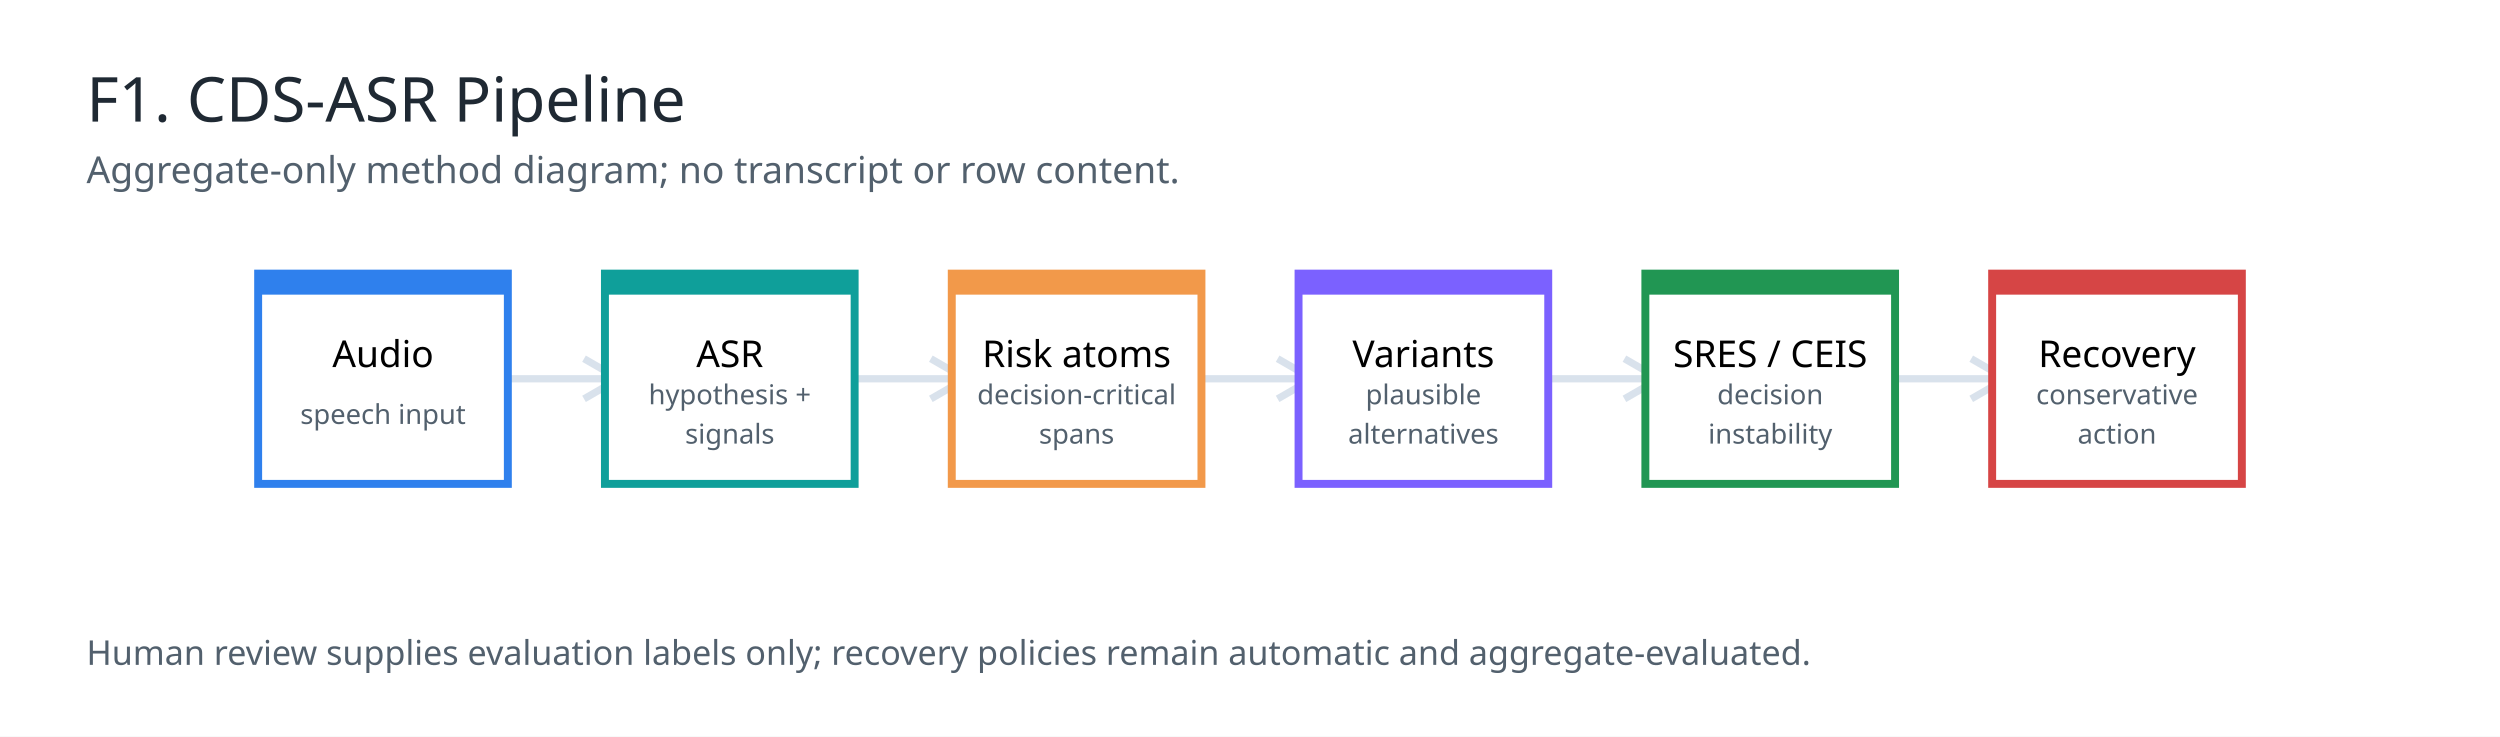
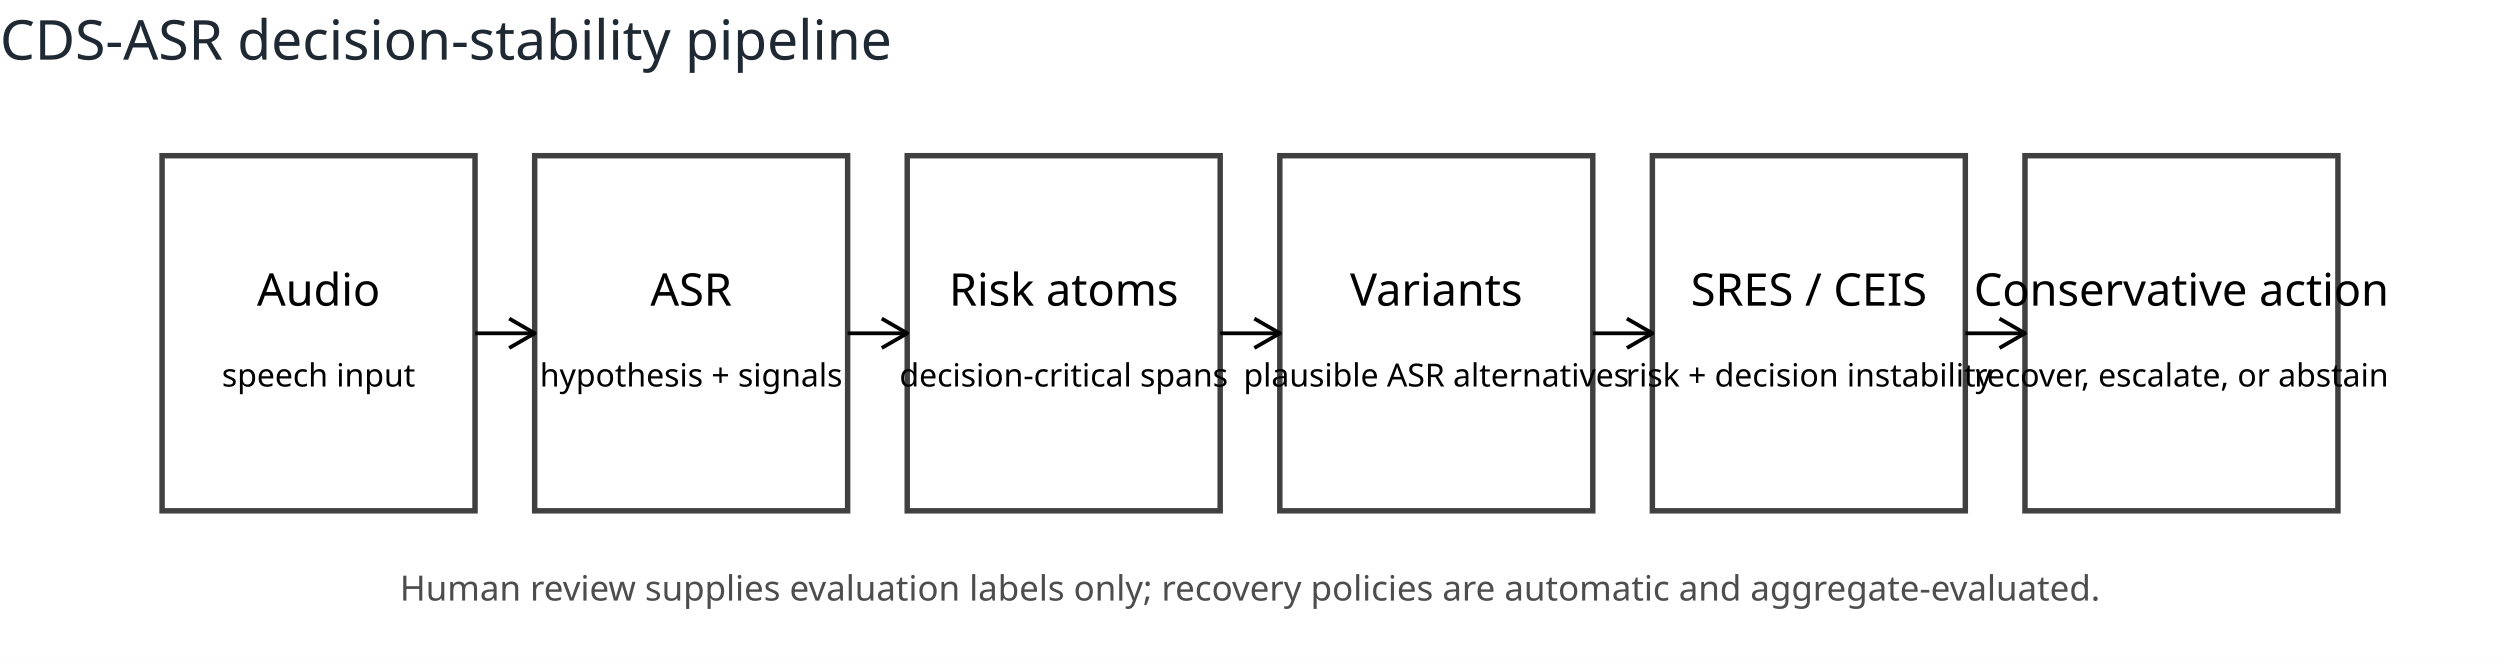
- <svg xmlns="http://www.w3.org/2000/svg" width="806.40pt" height="237.60pt" viewBox="0 0 806.40 237.60">
+ <svg xmlns="http://www.w3.org/2000/svg" width="489.60pt" height="129.60pt" viewBox="0 0 489.60 129.60">
  <g class="svglite">
    <defs>
      <style type="text/css">
    .svglite line, .svglite polyline, .svglite polygon, .svglite path, .svglite rect, .svglite circle {
      fill: none;
      stroke: #000000;
      stroke-linecap: round;
      stroke-linejoin: round;
      stroke-miterlimit: 10.00;
    }
    .svglite text {
      white-space: pre;
    }
    .svglite g.glyphgroup path {
      fill: inherit;
      stroke: none;
    }
  </style>
    </defs>
    <rect width="100%" height="100%" style="stroke: none; fill: #FFFFFF;" />
    <defs>
-       <clipPath id="cpMC4wMHw4MDYuNDB8MC4wMHwyMzcuNjA=">
-         <rect x="0.00" y="0.00" width="806.40" height="237.60" />
+       <clipPath id="cpMC4wMHw0ODkuNjB8MC4wMHwxMjkuNjA=">
+         <rect x="0.00" y="0.00" width="489.60" height="129.60" />
      </clipPath>
    </defs>
-     <g clip-path="url(#cpMC4wMHw4MDYuNDB8MC4wMHwyMzcuNjA=)">
-       <rect x="0.00" y="0.00" width="806.40" height="237.60" style="stroke-width: 0.00; stroke: none;" />
-       <line x1="159.34" y1="122.18" x2="199.61" y2="122.18" style="stroke-width: 2.35; stroke: #D9E2EC; stroke-linecap: butt;" />
-       <polyline points="188.38,128.66 199.61,122.18 188.38,115.70 " style="stroke-width: 2.35; stroke: #D9E2EC; stroke-linecap: butt;" />
-       <line x1="271.20" y1="122.18" x2="311.47" y2="122.18" style="stroke-width: 2.35; stroke: #D9E2EC; stroke-linecap: butt;" />
-       <polyline points="300.25,128.66 311.47,122.18 300.25,115.70 " style="stroke-width: 2.35; stroke: #D9E2EC; stroke-linecap: butt;" />
-       <line x1="383.06" y1="122.18" x2="423.34" y2="122.18" style="stroke-width: 2.35; stroke: #D9E2EC; stroke-linecap: butt;" />
-       <polyline points="412.11,128.66 423.34,122.18 412.11,115.70 " style="stroke-width: 2.35; stroke: #D9E2EC; stroke-linecap: butt;" />
-       <line x1="494.93" y1="122.18" x2="535.20" y2="122.18" style="stroke-width: 2.35; stroke: #D9E2EC; stroke-linecap: butt;" />
-       <polyline points="523.98,128.66 535.20,122.18 523.98,115.70 " style="stroke-width: 2.35; stroke: #D9E2EC; stroke-linecap: butt;" />
-       <line x1="606.79" y1="122.18" x2="647.06" y2="122.18" style="stroke-width: 2.35; stroke: #D9E2EC; stroke-linecap: butt;" />
-       <polyline points="635.84,128.66 647.06,122.18 635.84,115.70 " style="stroke-width: 2.35; stroke: #D9E2EC; stroke-linecap: butt;" />
-       <rect x="83.27" y="88.26" width="80.54" height="67.82" style="stroke-width: 2.56; stroke: #2F80ED; stroke-linecap: butt; stroke-linejoin: miter; fill: #FFFFFF;" />
-       <rect x="195.13" y="88.26" width="80.54" height="67.82" style="stroke-width: 2.56; stroke: #0F9F9A; stroke-linecap: butt; stroke-linejoin: miter; fill: #FFFFFF;" />
-       <rect x="307.00" y="88.26" width="80.54" height="67.82" style="stroke-width: 2.56; stroke: #F2994A; stroke-linecap: butt; stroke-linejoin: miter; fill: #FFFFFF;" />
-       <rect x="418.86" y="88.26" width="80.54" height="67.82" style="stroke-width: 2.56; stroke: #7B61FF; stroke-linecap: butt; stroke-linejoin: miter; fill: #FFFFFF;" />
-       <rect x="530.73" y="88.26" width="80.54" height="67.82" style="stroke-width: 2.56; stroke: #219653; stroke-linecap: butt; stroke-linejoin: miter; fill: #FFFFFF;" />
-       <rect x="642.59" y="88.26" width="80.54" height="67.82" style="stroke-width: 2.56; stroke: #D64545; stroke-linecap: butt; stroke-linejoin: miter; fill: #FFFFFF;" />
-       <rect x="83.27" y="88.26" width="80.54" height="6.78" style="stroke-width: 1.16; stroke: none; stroke-linecap: butt; stroke-linejoin: miter; fill: #2F80ED;" />
-       <rect x="195.13" y="88.26" width="80.54" height="6.78" style="stroke-width: 1.16; stroke: none; stroke-linecap: butt; stroke-linejoin: miter; fill: #0F9F9A;" />
-       <rect x="307.00" y="88.26" width="80.54" height="6.78" style="stroke-width: 1.16; stroke: none; stroke-linecap: butt; stroke-linejoin: miter; fill: #F2994A;" />
-       <rect x="418.86" y="88.26" width="80.54" height="6.78" style="stroke-width: 1.16; stroke: none; stroke-linecap: butt; stroke-linejoin: miter; fill: #7B61FF;" />
-       <rect x="530.73" y="88.26" width="80.54" height="6.78" style="stroke-width: 1.16; stroke: none; stroke-linecap: butt; stroke-linejoin: miter; fill: #219653;" />
-       <rect x="642.59" y="88.26" width="80.54" height="6.78" style="stroke-width: 1.16; stroke: none; stroke-linecap: butt; stroke-linejoin: miter; fill: #D64545;" />
-       <text x="123.54" y="118.40" text-anchor="middle" style="font-size: 11.95px; font-family: &quot;EB Garamond Initials&quot;;" textLength="30.88px" lengthAdjust="spacingAndGlyphs">Audio</text>
-       <text x="235.40" y="118.40" text-anchor="middle" style="font-size: 11.95px; font-family: &quot;EB Garamond Initials&quot;;" textLength="20.62px" lengthAdjust="spacingAndGlyphs">ASR</text>
-       <text x="347.27" y="118.40" text-anchor="middle" style="font-size: 11.95px; font-family: &quot;EB Garamond Initials&quot;;" textLength="45.00px" lengthAdjust="spacingAndGlyphs">Risk atoms</text>
-       <text x="459.13" y="118.40" text-anchor="middle" style="font-size: 11.95px; font-family: &quot;EB Garamond Initials&quot;;" textLength="42.34px" lengthAdjust="spacingAndGlyphs">Variants</text>
-       <text x="571.00" y="118.40" text-anchor="middle" style="font-size: 11.95px; font-family: &quot;EB Garamond Initials&quot;;" textLength="47.78px" lengthAdjust="spacingAndGlyphs">SRES / CEIS</text>
-       <text x="682.86" y="118.40" text-anchor="middle" style="font-size: 11.95px; font-family: &quot;EB Garamond Initials&quot;;" textLength="36.31px" lengthAdjust="spacingAndGlyphs">Recovery</text>
-       <text x="123.54" y="136.74" text-anchor="middle" style="font-size: 8.82px;fill: #52606D; font-family: &quot;EB Garamond Initials&quot;;" textLength="38.44px" lengthAdjust="spacingAndGlyphs">speech input</text>
-       <text x="235.40" y="130.39" text-anchor="middle" style="font-size: 8.82px;fill: #52606D; font-family: &quot;EB Garamond Initials&quot;;" textLength="39.59px" lengthAdjust="spacingAndGlyphs">hypothesis +</text>
-       <text x="235.40" y="143.09" text-anchor="middle" style="font-size: 8.82px;fill: #52606D; font-family: &quot;EB Garamond Initials&quot;;" textLength="22.42px" lengthAdjust="spacingAndGlyphs">signals</text>
-       <text x="347.27" y="130.39" text-anchor="middle" style="font-size: 8.82px;fill: #52606D; font-family: &quot;EB Garamond Initials&quot;;" textLength="55.61px" lengthAdjust="spacingAndGlyphs">decision-critical</text>
-       <text x="347.27" y="143.09" text-anchor="middle" style="font-size: 8.82px;fill: #52606D; font-family: &quot;EB Garamond Initials&quot;;" textLength="16.02px" lengthAdjust="spacingAndGlyphs">spans</text>
-       <text x="459.13" y="130.39" text-anchor="middle" style="font-size: 8.82px;fill: #52606D; font-family: &quot;EB Garamond Initials&quot;;" textLength="28.83px" lengthAdjust="spacingAndGlyphs">plausible</text>
-       <text x="459.13" y="143.09" text-anchor="middle" style="font-size: 8.82px;fill: #52606D; font-family: &quot;EB Garamond Initials&quot;;" textLength="38.44px" lengthAdjust="spacingAndGlyphs">alternatives</text>
-       <text x="571.00" y="130.39" text-anchor="middle" style="font-size: 8.82px;fill: #52606D; font-family: &quot;EB Garamond Initials&quot;;" textLength="26.78px" lengthAdjust="spacingAndGlyphs">decision</text>
-       <text x="571.00" y="143.09" text-anchor="middle" style="font-size: 8.82px;fill: #52606D; font-family: &quot;EB Garamond Initials&quot;;" textLength="35.23px" lengthAdjust="spacingAndGlyphs">instability</text>
-       <text x="682.86" y="130.39" text-anchor="middle" style="font-size: 8.82px;fill: #52606D; font-family: &quot;EB Garamond Initials&quot;;" textLength="39.59px" lengthAdjust="spacingAndGlyphs">conservative</text>
-       <text x="682.86" y="143.09" text-anchor="middle" style="font-size: 8.82px;fill: #52606D; font-family: &quot;EB Garamond Initials&quot;;" textLength="20.38px" lengthAdjust="spacingAndGlyphs">action</text>
-       <text x="27.90" y="59.07" style="font-size: 12.00px;fill: #52606D; font-family: &quot;EB Garamond Initials&quot;;" textLength="279.50px" lengthAdjust="spacingAndGlyphs">Aggregate-only method diagram; no transcript or row content.</text>
-       <text x="27.90" y="39.23" style="font-size: 20.00px;fill: #1F2933; font-family: &quot;EB Garamond Initials&quot;;" textLength="183.78px" lengthAdjust="spacingAndGlyphs">F1. CDS-ASR Pipeline</text>
-       <text x="27.90" y="214.45" style="font-size: 11.00px;fill: #52606D; font-family: &quot;EB Garamond Initials&quot;;" textLength="427.19px" lengthAdjust="spacingAndGlyphs">Human review supplies evaluation labels only; recovery policies remain automatic and aggregate-evaluated.</text>
+     <g clip-path="url(#cpMC4wMHw0ODkuNjB8MC4wMHwxMjkuNjA=)">
+       <rect x="0.00" y="0" width="489.60" height="129.60" style="stroke-width: 0.00; stroke: none;" />
+       <rect x="31.74" y="30.49" width="61.29" height="69.55" style="stroke-width: 1.07; stroke: #404040; stroke-linecap: butt; stroke-linejoin: miter; fill: #FFFFFF;" />
+       <rect x="104.71" y="30.49" width="61.29" height="69.55" style="stroke-width: 1.07; stroke: #404040; stroke-linecap: butt; stroke-linejoin: miter; fill: #FFFFFF;" />
+       <rect x="177.67" y="30.49" width="61.29" height="69.55" style="stroke-width: 1.07; stroke: #404040; stroke-linecap: butt; stroke-linejoin: miter; fill: #FFFFFF;" />
+       <rect x="250.64" y="30.49" width="61.29" height="69.55" style="stroke-width: 1.07; stroke: #404040; stroke-linecap: butt; stroke-linejoin: miter; fill: #FFFFFF;" />
+       <rect x="323.60" y="30.49" width="61.29" height="69.55" style="stroke-width: 1.07; stroke: #404040; stroke-linecap: butt; stroke-linejoin: miter; fill: #FFFFFF;" />
+       <rect x="396.57" y="30.49" width="61.29" height="69.55" style="stroke-width: 1.07; stroke: #404040; stroke-linecap: butt; stroke-linejoin: miter; fill: #FFFFFF;" />
+       <line x1="93.03" y1="65.27" x2="104.71" y2="65.27" style="stroke-width: 0.75; stroke-linecap: butt;" />
+       <polyline points="99.72,68.15 104.71,65.27 99.72,62.39 " style="stroke-width: 0.75; stroke-linecap: butt;" />
+       <line x1="166.00" y1="65.27" x2="177.67" y2="65.27" style="stroke-width: 0.75; stroke-linecap: butt;" />
+       <polyline points="172.68,68.15 177.67,65.27 172.68,62.39 " style="stroke-width: 0.75; stroke-linecap: butt;" />
+       <line x1="238.96" y1="65.27" x2="250.64" y2="65.27" style="stroke-width: 0.75; stroke-linecap: butt;" />
+       <polyline points="245.65,68.15 250.64,65.27 245.65,62.39 " style="stroke-width: 0.75; stroke-linecap: butt;" />
+       <line x1="311.93" y1="65.27" x2="323.60" y2="65.27" style="stroke-width: 0.75; stroke-linecap: butt;" />
+       <polyline points="318.61,68.15 323.60,65.27 318.61,62.39 " style="stroke-width: 0.75; stroke-linecap: butt;" />
+       <line x1="384.89" y1="65.27" x2="396.57" y2="65.27" style="stroke-width: 0.75; stroke-linecap: butt;" />
+       <polyline points="391.58,68.15 396.57,65.27 391.58,62.39 " style="stroke-width: 0.75; stroke-linecap: butt;" />
+       <text x="62.39" y="59.86" text-anchor="middle" style="font-size: 8.82px; font-family: &quot;EB Garamond Initials&quot;;" textLength="22.78px" lengthAdjust="spacingAndGlyphs">Audio</text>
+       <text x="135.35" y="59.86" text-anchor="middle" style="font-size: 8.82px; font-family: &quot;EB Garamond Initials&quot;;" textLength="15.22px" lengthAdjust="spacingAndGlyphs">ASR</text>
+       <text x="208.32" y="59.86" text-anchor="middle" style="font-size: 8.82px; font-family: &quot;EB Garamond Initials&quot;;" textLength="33.19px" lengthAdjust="spacingAndGlyphs">Risk atoms</text>
+       <text x="281.28" y="59.86" text-anchor="middle" style="font-size: 8.82px; font-family: &quot;EB Garamond Initials&quot;;" textLength="31.23px" lengthAdjust="spacingAndGlyphs">Variants</text>
+       <text x="354.25" y="59.86" text-anchor="middle" style="font-size: 8.82px; font-family: &quot;EB Garamond Initials&quot;;" textLength="35.23px" lengthAdjust="spacingAndGlyphs">SRES / CEIS</text>
+       <text x="427.21" y="59.86" text-anchor="middle" style="font-size: 8.82px; font-family: &quot;EB Garamond Initials&quot;;" textLength="63.17px" lengthAdjust="spacingAndGlyphs">Conservative action</text>
+       <text x="62.39" y="75.70" text-anchor="middle" style="font-size: 6.26px; font-family: &quot;EB Garamond Initials&quot;;" textLength="27.38px" lengthAdjust="spacingAndGlyphs">speech input</text>
+       <text x="135.35" y="75.70" text-anchor="middle" style="font-size: 6.26px; font-family: &quot;EB Garamond Initials&quot;;" textLength="46.44px" lengthAdjust="spacingAndGlyphs">hypothesis + signals</text>
+       <text x="208.32" y="75.70" text-anchor="middle" style="font-size: 6.26px; font-family: &quot;EB Garamond Initials&quot;;" textLength="53.28px" lengthAdjust="spacingAndGlyphs">decision-critical spans</text>
+       <text x="281.28" y="75.70" text-anchor="middle" style="font-size: 6.26px; font-family: &quot;EB Garamond Initials&quot;;" textLength="63.28px" lengthAdjust="spacingAndGlyphs">plausible ASR alternatives</text>
+       <text x="354.25" y="75.70" text-anchor="middle" style="font-size: 6.26px; font-family: &quot;EB Garamond Initials&quot;;" textLength="62.41px" lengthAdjust="spacingAndGlyphs">risk + decision instability</text>
+       <text x="427.21" y="75.70" text-anchor="middle" style="font-size: 6.26px; font-family: &quot;EB Garamond Initials&quot;;" textLength="67.78px" lengthAdjust="spacingAndGlyphs">recover, escalate, or abstain</text>
+       <text x="244.80" y="117.62" text-anchor="middle" style="font-size: 6.83px;fill: #4D4D4D; font-family: &quot;EB Garamond Initials&quot;;" textLength="257.86px" lengthAdjust="spacingAndGlyphs">Human review supplies evaluation labels only; recovery policies are automatic and aggregate-evaluated.</text>
+       <text x="0" y="11.68" style="font-size: 10.80px;fill: #1F2933; font-family: &quot;EB Garamond Initials&quot;;" textLength="152.94px" lengthAdjust="spacingAndGlyphs">CDS-ASR decision-stability pipeline</text>
    </g>
  </g>
</svg>
